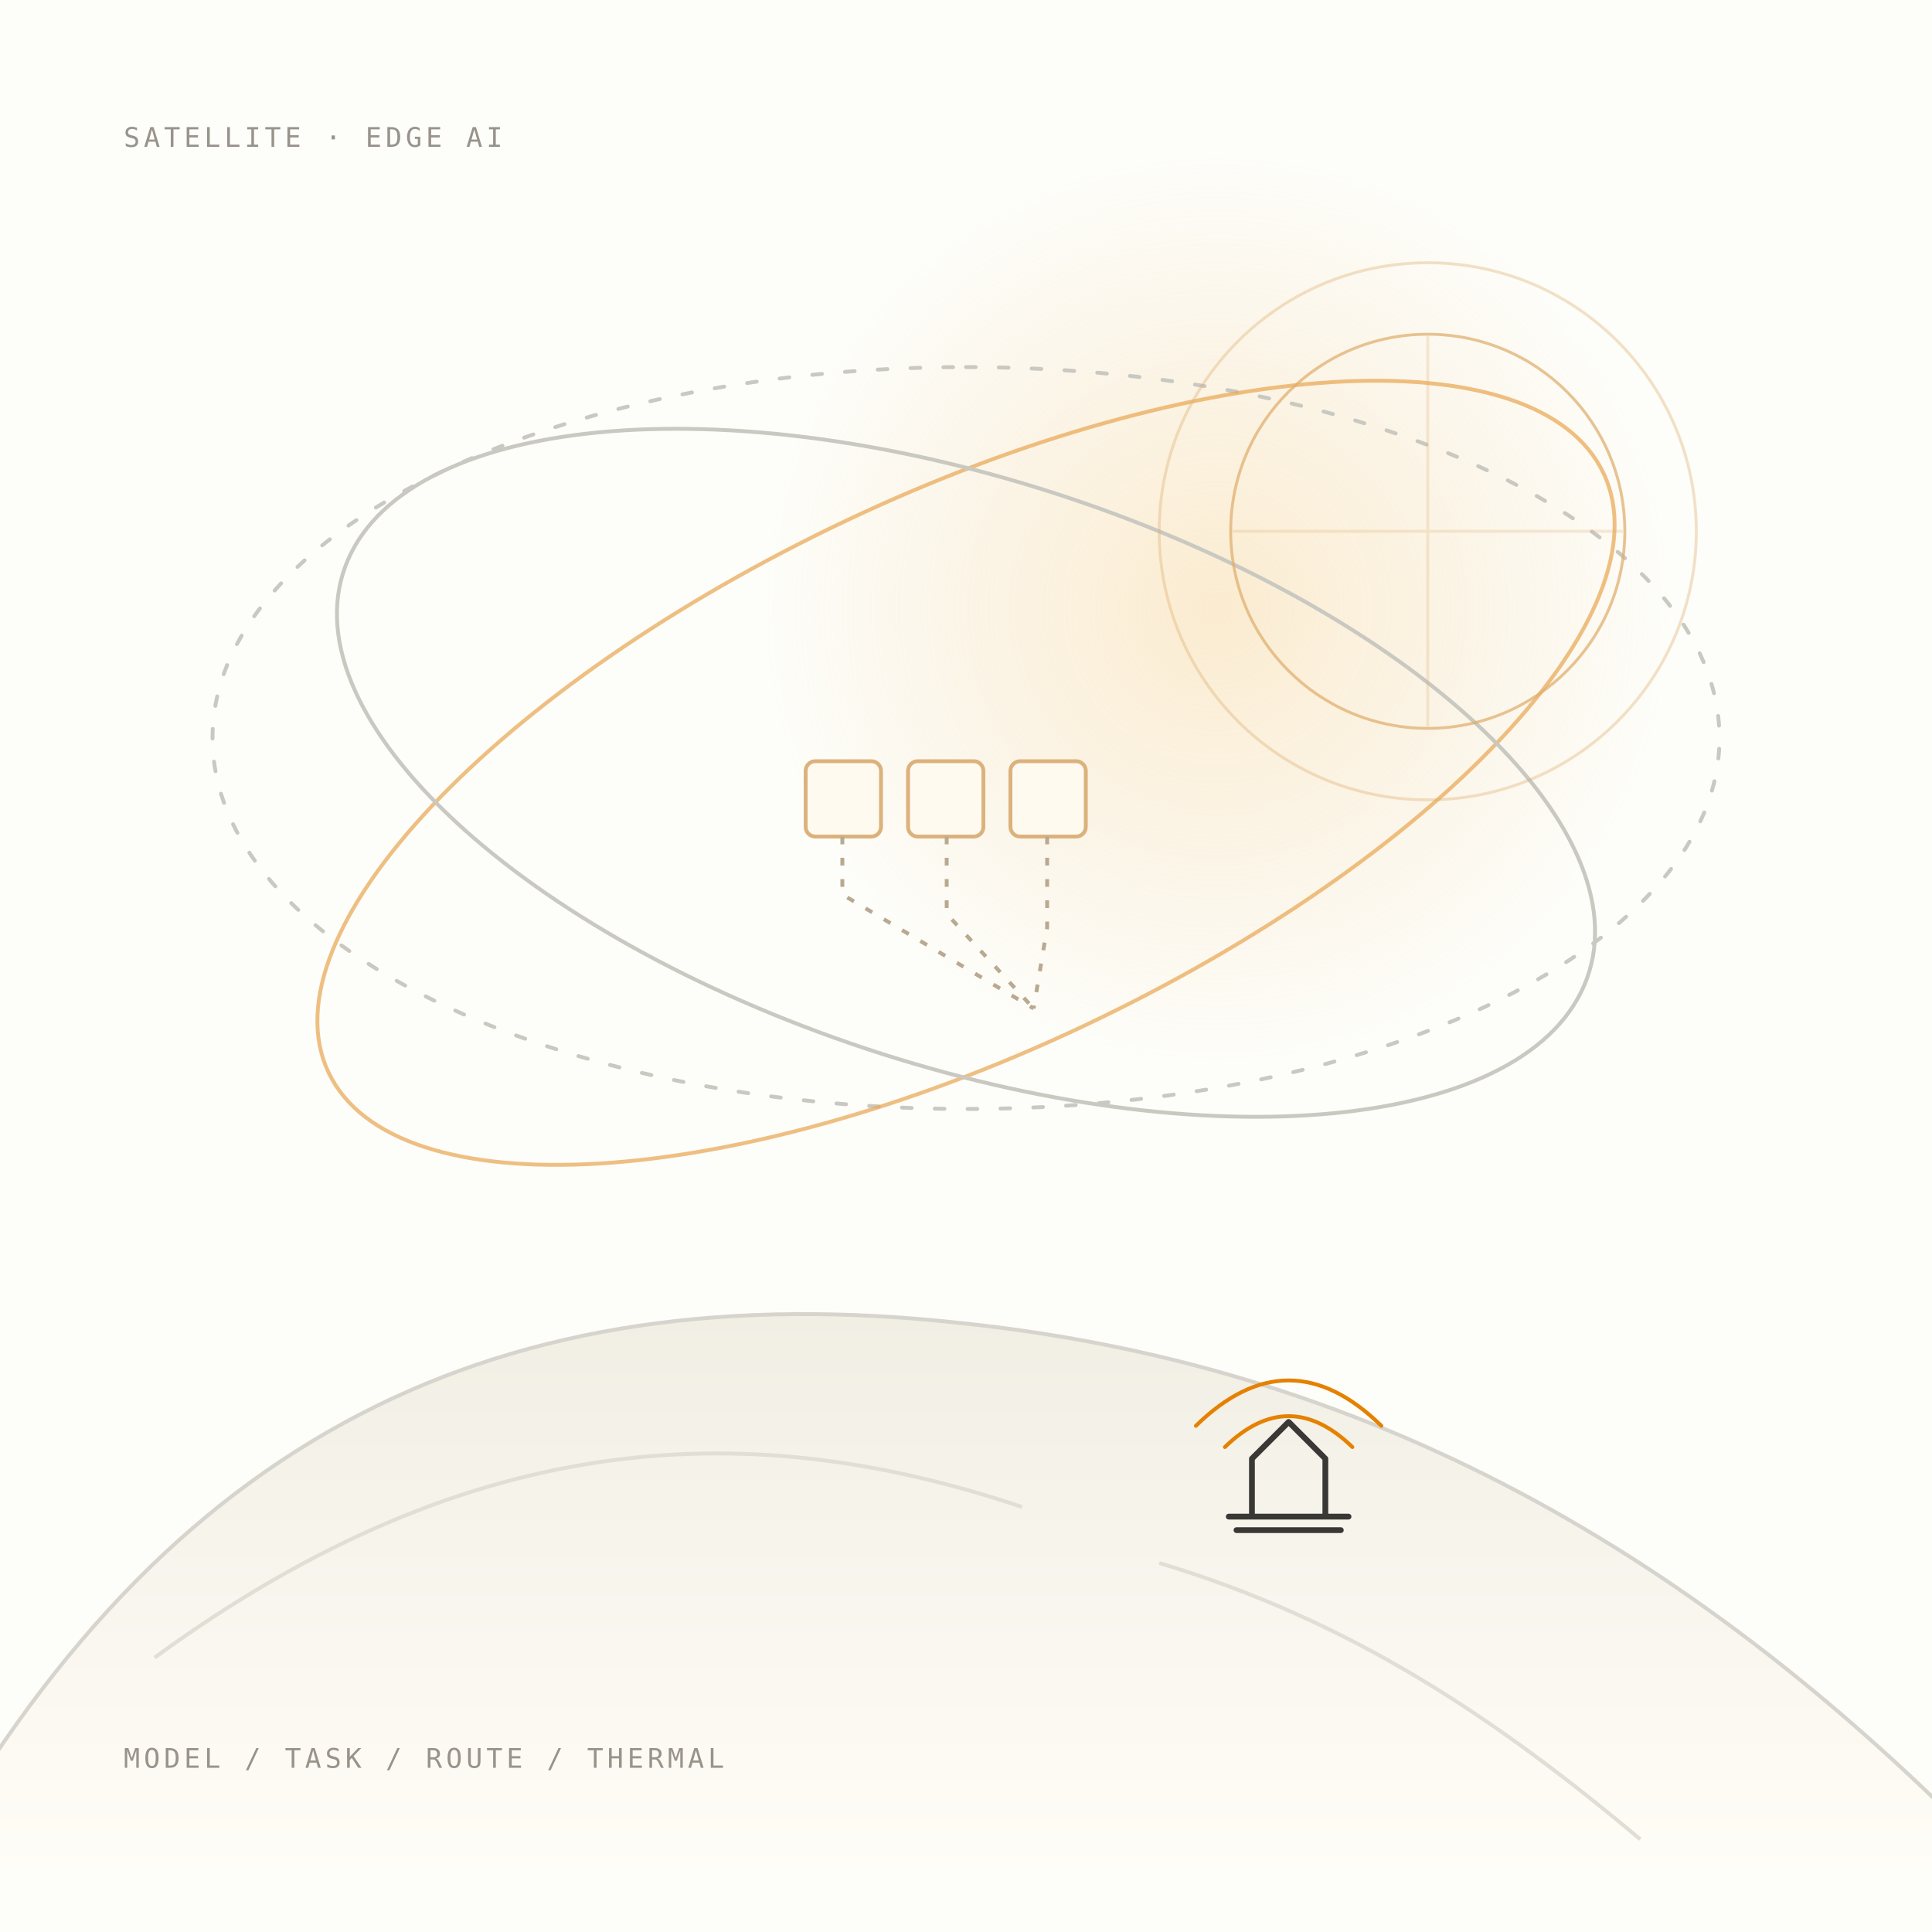
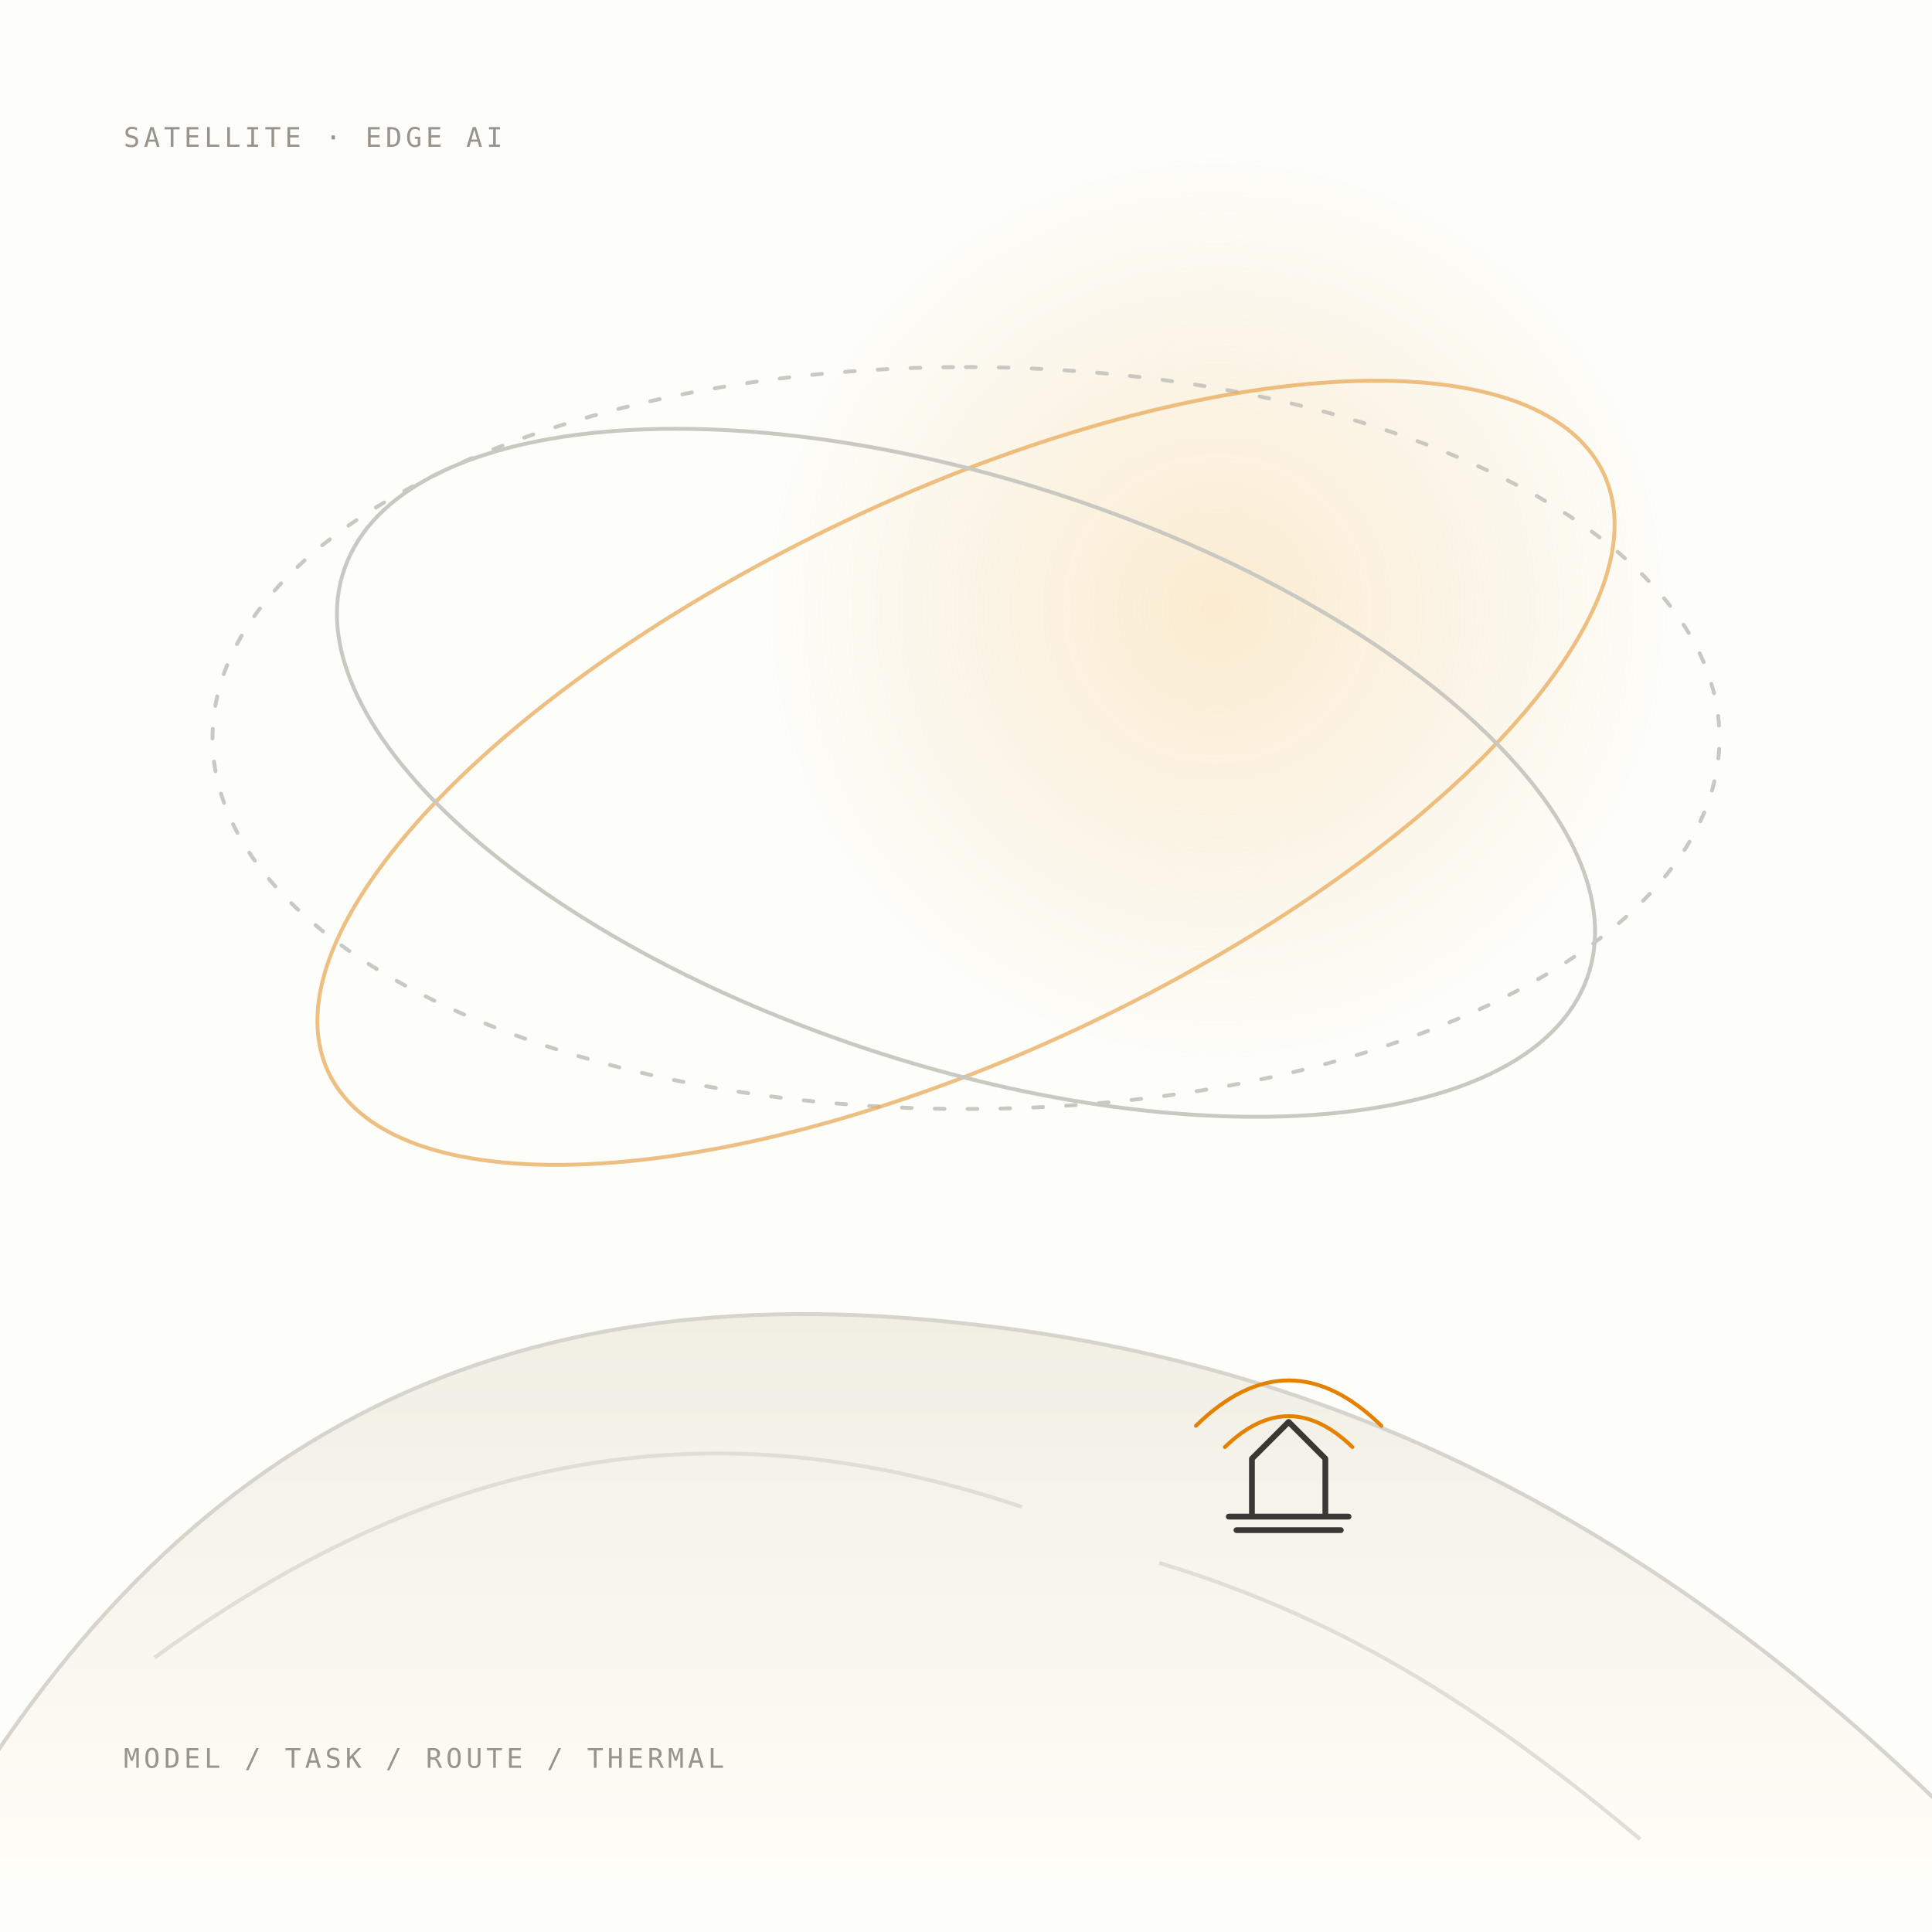
<svg xmlns="http://www.w3.org/2000/svg" viewBox="0 0 1000 1000" role="img" aria-label="衛星軌道與地面站背景">
  <defs>
    <radialGradient id="warmth">
      <stop stop-color="#f6ce8e" stop-opacity=".38" />
      <stop offset="1" stop-color="#f6ce8e" stop-opacity="0" />
    </radialGradient>
    <linearGradient id="earth" x2="0" y2="1">
      <stop stop-color="#f1eee4" />
      <stop offset="1" stop-color="#fffdf7" />
    </linearGradient>
  </defs>
  <rect width="1000" height="1000" fill="#fdfdf9" />
  <circle cx="630" cy="315" r="235" fill="url(#warmth)" />
  <g fill="none" stroke-linecap="round">
    <path d="M500 190 C715 190 890 276 890 382 C890 488 715 574 500 574 C285 574 110 488 110 382 C110 276 285 190 500 190 Z" stroke="#c9c8c1" stroke-width="2" stroke-dasharray="5 12" />
    <path d="M830 245 C864 317 743 445 561 531 C379 617 204 627 170 555 C136 483 257 355 439 269 C621 183 796 173 830 245 Z" stroke="#e9a855" stroke-opacity=".72" stroke-width="2" />
    <path d="M820 510 C787 587 617 601 440 540 C263 479 147 367 180 290 C213 213 383 199 560 260 C737 321 853 433 820 510 Z" stroke="#c9c8c1" stroke-width="2" />
  </g>
-   <g opacity=".72" fill="none" stroke="#dfad6c" stroke-width="1.5">
-     <circle cx="739" cy="275" r="102" />
-     <circle cx="739" cy="275" r="139" stroke-opacity=".5" />
-     <path d="M638 275h202M739 174v202" stroke-opacity=".35" />
-   </g>
-   <g fill="#fffaf0" stroke="#dcb27c" stroke-width="2">
-     <rect x="417" y="394" width="39" height="39" rx="5" />
-     <rect x="470" y="394" width="39" height="39" rx="5" />
-     <rect x="523" y="394" width="39" height="39" rx="5" />
-   </g>
-   <path d="M436 433v30l99 59M490 433v40l45 49M542 433v47l-7 42" fill="none" stroke="#b9a991" stroke-width="2" stroke-dasharray="4 7" />
  <path d="M-40 970C85 743 258 658 499 685c218 23 390 127 541 285" fill="url(#earth)" stroke="#d6d4cc" stroke-width="2" />
  <path d="M80 858c167-122 312-124 449-78m71 29c100 30 175 81 249 143" fill="none" stroke="#e1ded5" stroke-width="2" />
  <g transform="translate(667 755)" fill="none" stroke="#3a3834" stroke-linecap="round" stroke-linejoin="round">
    <path d="M-19 30V0l19-19L19 0v30M-31 30h62M-27 37h54" stroke-width="3" />
    <path d="M-48-17q48-47 96 0M-33-6q33-32 66 0" stroke="#e58100" stroke-width="2" />
  </g>
  <g fill="#98938b" font-family="monospace" font-size="14" letter-spacing="2">
    <text x="64" y="76">SATELLITE · EDGE AI</text>
    <text x="64" y="915">MODEL / TASK / ROUTE / THERMAL</text>
  </g>
</svg>
